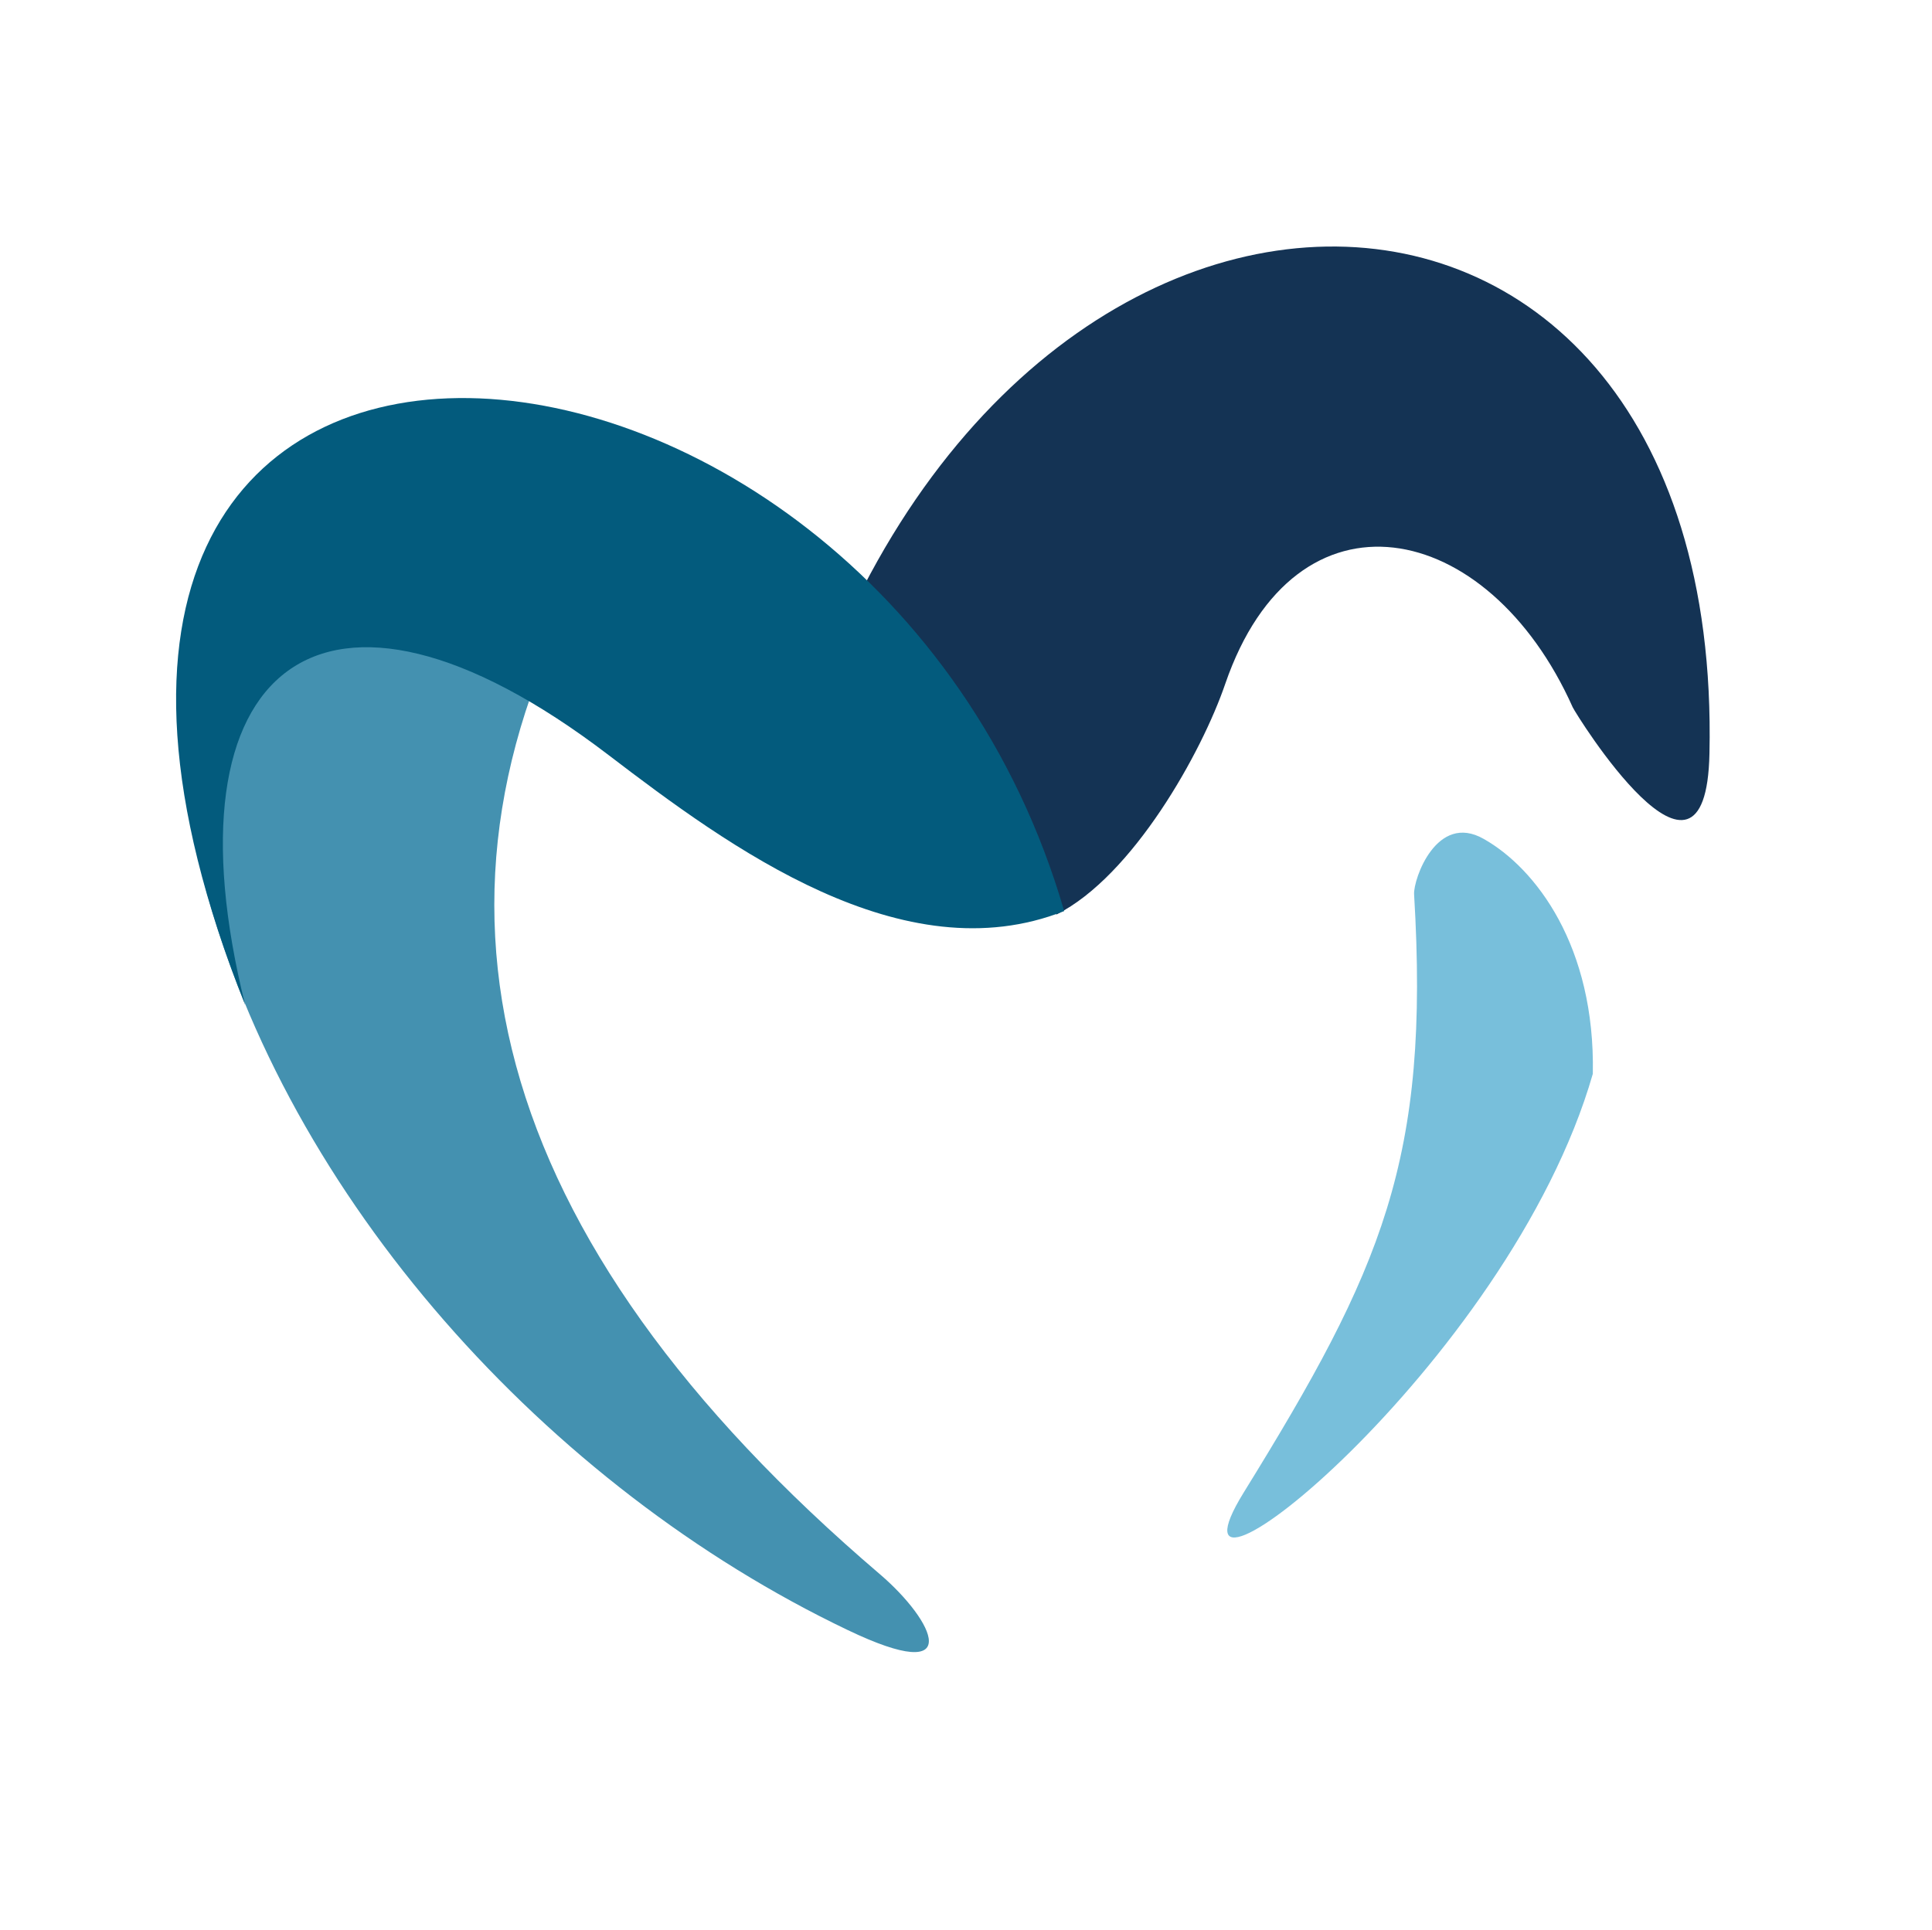
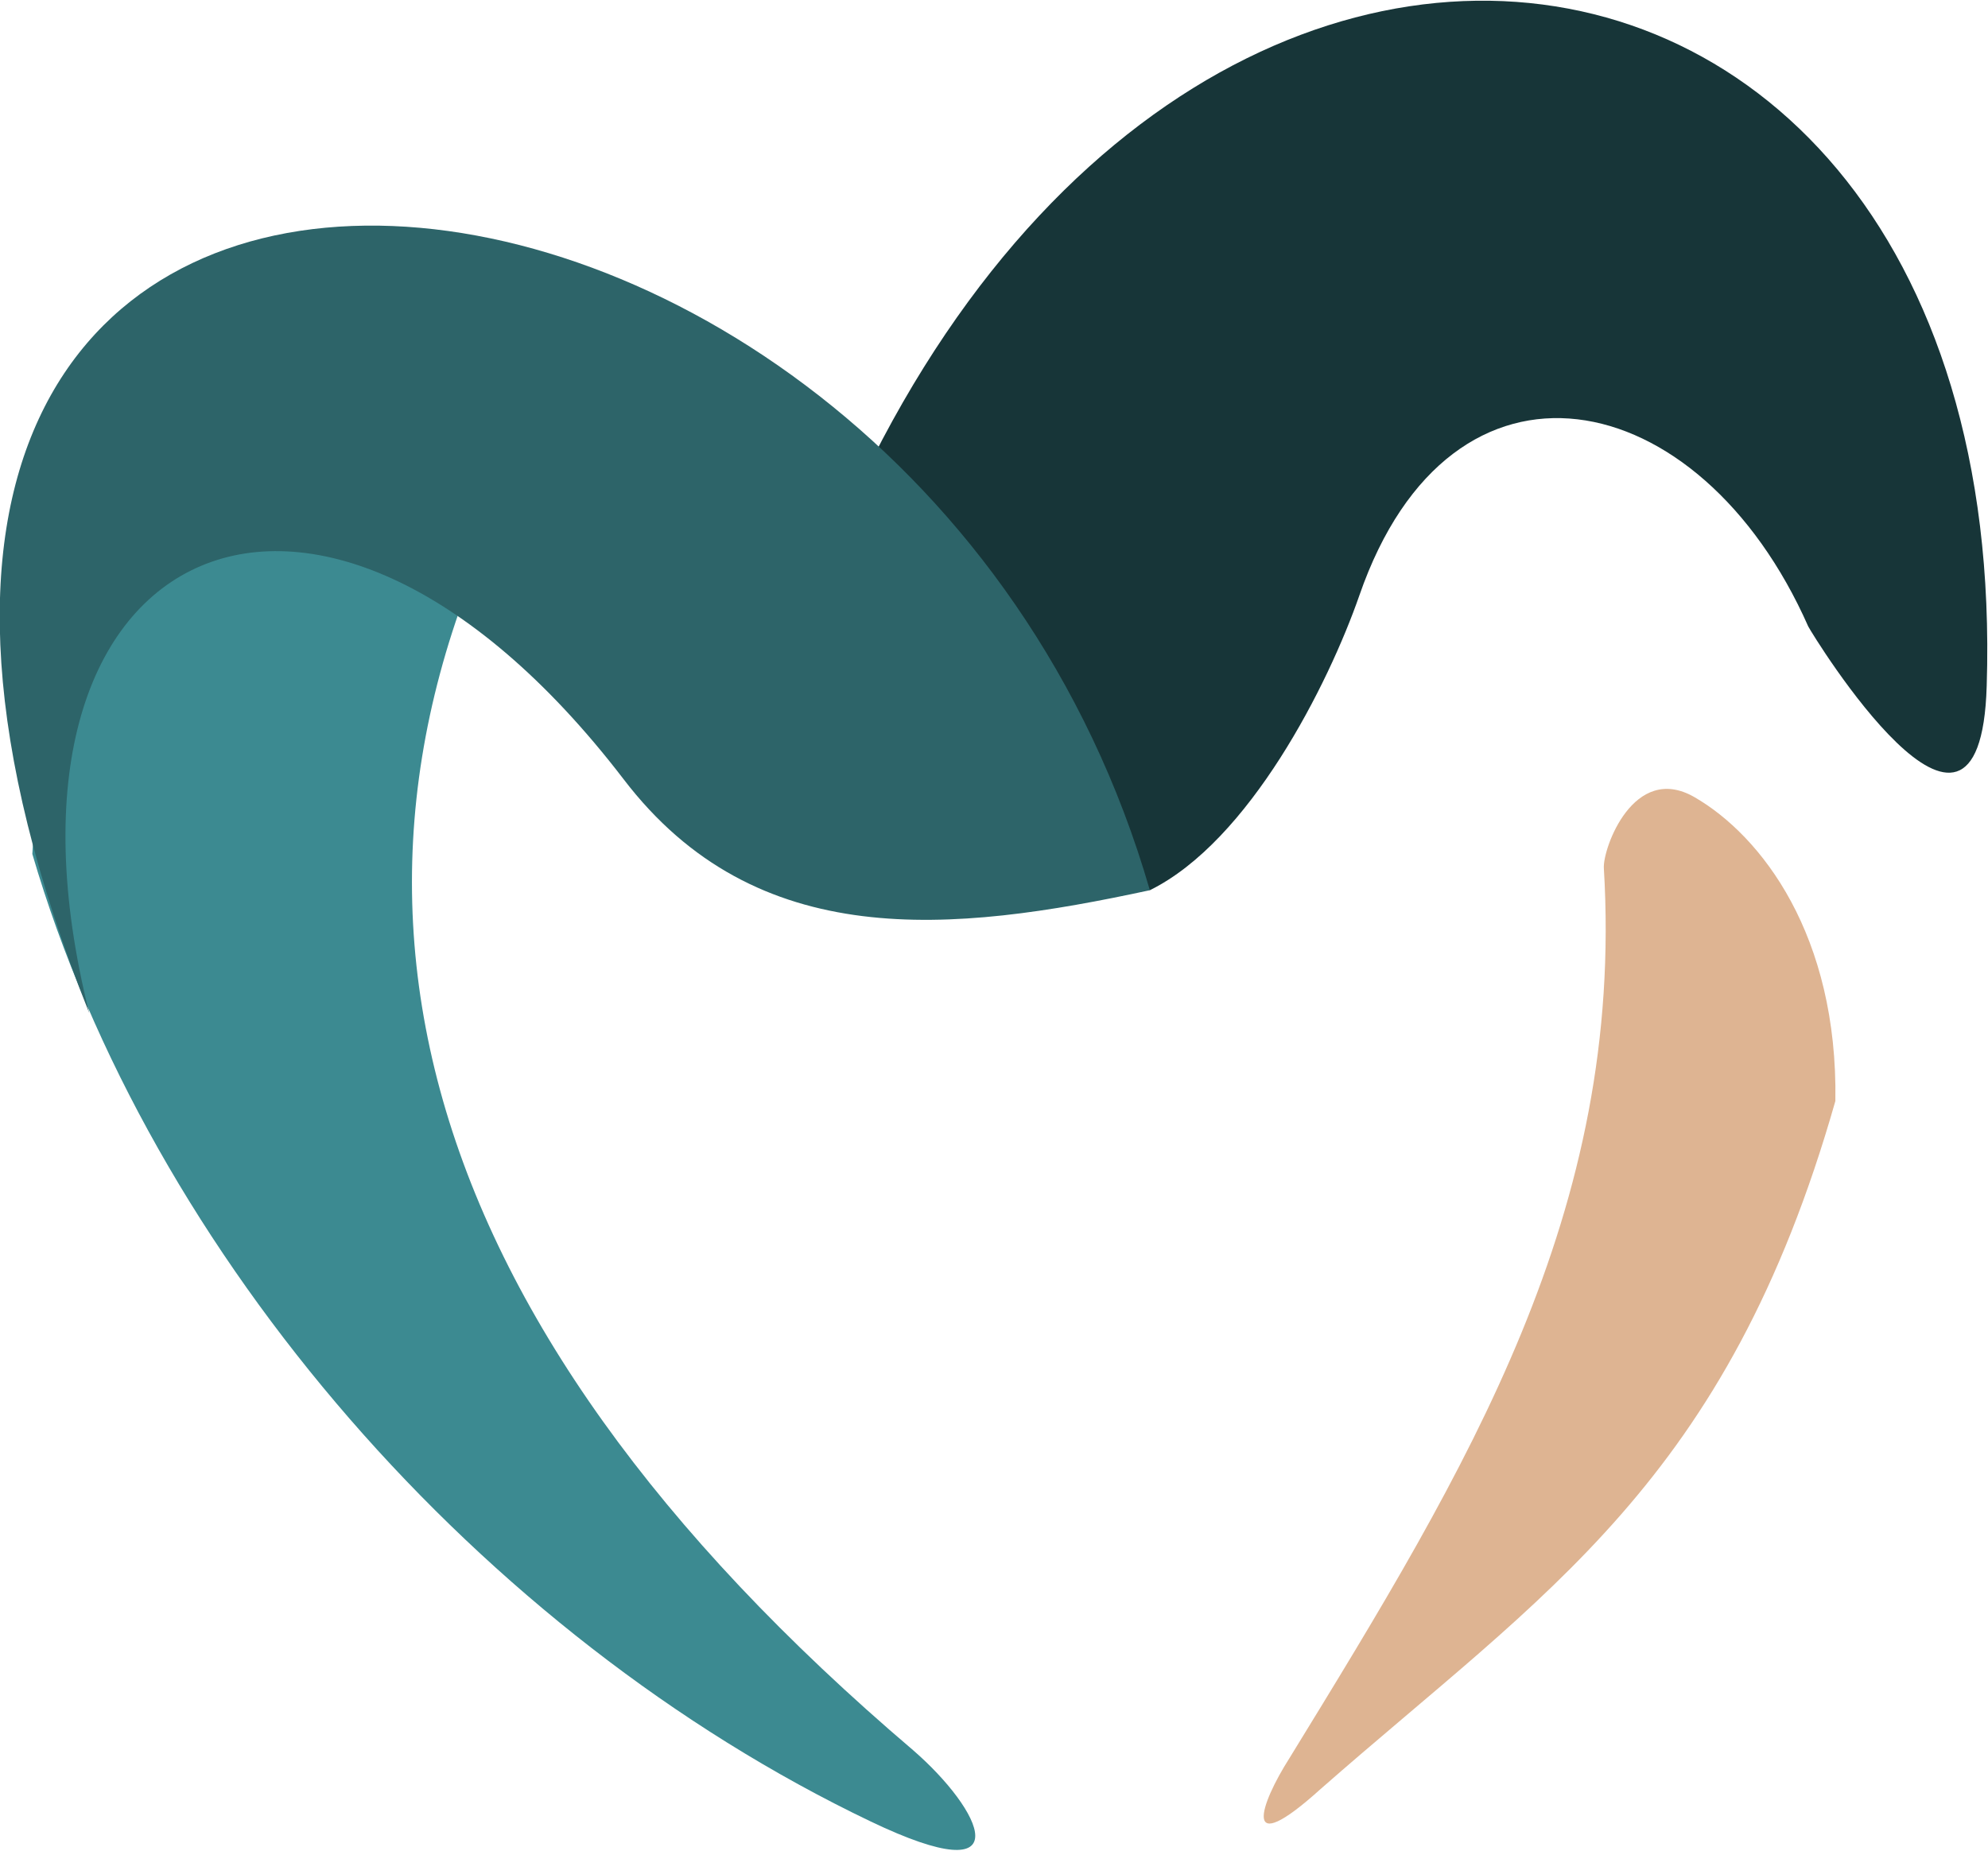
- <svg xmlns="http://www.w3.org/2000/svg" xml:space="preserve" width="75.538mm" height="75.459mm" version="1.1" style="shape-rendering:geometricPrecision; text-rendering:geometricPrecision; image-rendering:optimizeQuality; fill-rule:evenodd; clip-rule:evenodd" viewBox="0 0 2302 2300">
+ <svg xmlns="http://www.w3.org/2000/svg" xml:space="preserve" width="59.97mm" height="55.822mm" version="1.1" style="shape-rendering:geometricPrecision; text-rendering:geometricPrecision; image-rendering:optimizeQuality; fill-rule:evenodd; clip-rule:evenodd" viewBox="0 0 1537 1430">
  <defs>
    <style type="text/css">
   
-     .fil0 {fill:none}
-     .fil4 {fill:#035B7D}
-     .fil3 {fill:#143354}
-     .fil1 {fill:#4491B0}
-     .fil2 {fill:#78BFDB}
+     .fil2 {fill:#173538}
+     .fil3 {fill:#2D6469}
+     .fil0 {fill:#3C8A91}
+     .fil1 {fill:#DEB492}
   
  </style>
  </defs>
  <g id="Layer_x0020_1">
-     <g id="_1790962200064">
-       <rect class="fil0" x="8" y="6" width="2294" height="2294" />
-       <g>
-         <path class="fil1" d="M713 657c-240,409 -134,819 336,1220 64,55 103,134 -39,66 -358,-171 -668,-515 -767,-891 23,-405 356,-413 470,-395z" />
-         <path class="fil2" d="M1685 1066c19,316 -38,446 -203,713 -116,188 316,-151 416,-499 3,-152 -68,-245 -130,-280 -56,-32 -84,48 -83,66z" />
-         <path class="fil3" d="M1259 1090c91,-46 173,-193 201,-275 84,-244 313,-198 414,28 3,7 159,259 163,55 18,-821 -896,-816 -1110,81 137,-105 178,23 332,111z" />
-         <path class="fil4" d="M725 900c-343,-262 -533,-104 -433,298 -395,-990 747,-902 976,-112 -192,76 -399,-76 -543,-186z" />
-       </g>
+     <g id="_1685392103888">
+       <path class="fil0" d="M423 327c-202,344 -113,689 283,1026 53,46 86,112 -33,55 -301,-144 -557,-437 -648,-748 19,-340 302,-347 398,-333z" />
+       <path class="fil1" d="M1240 671c16,266 -105,463 -243,688 -23,36 -38,80 24,24 173,-152 314,-237 398,-532 2,-128 -57,-205 -109,-235 -47,-27 -71,40 -70,55z" />
+       <path class="fil2" d="M889 688c77,-38 138,-159 162,-228 71,-205 263,-166 347,24 3,6 133,218 138,46 22,-700 -780,-754 -964,126 115,-89 188,-41 317,32z" />
+       <path class="fil3" d="M482 602c-240,-313 -504,-182 -413,181 -332,-833 628,-759 820,-95 -153,33 -304,49 -407,-86z" />
    </g>
-     <rect class="fil0" width="2250" height="2210" />
  </g>
</svg>
